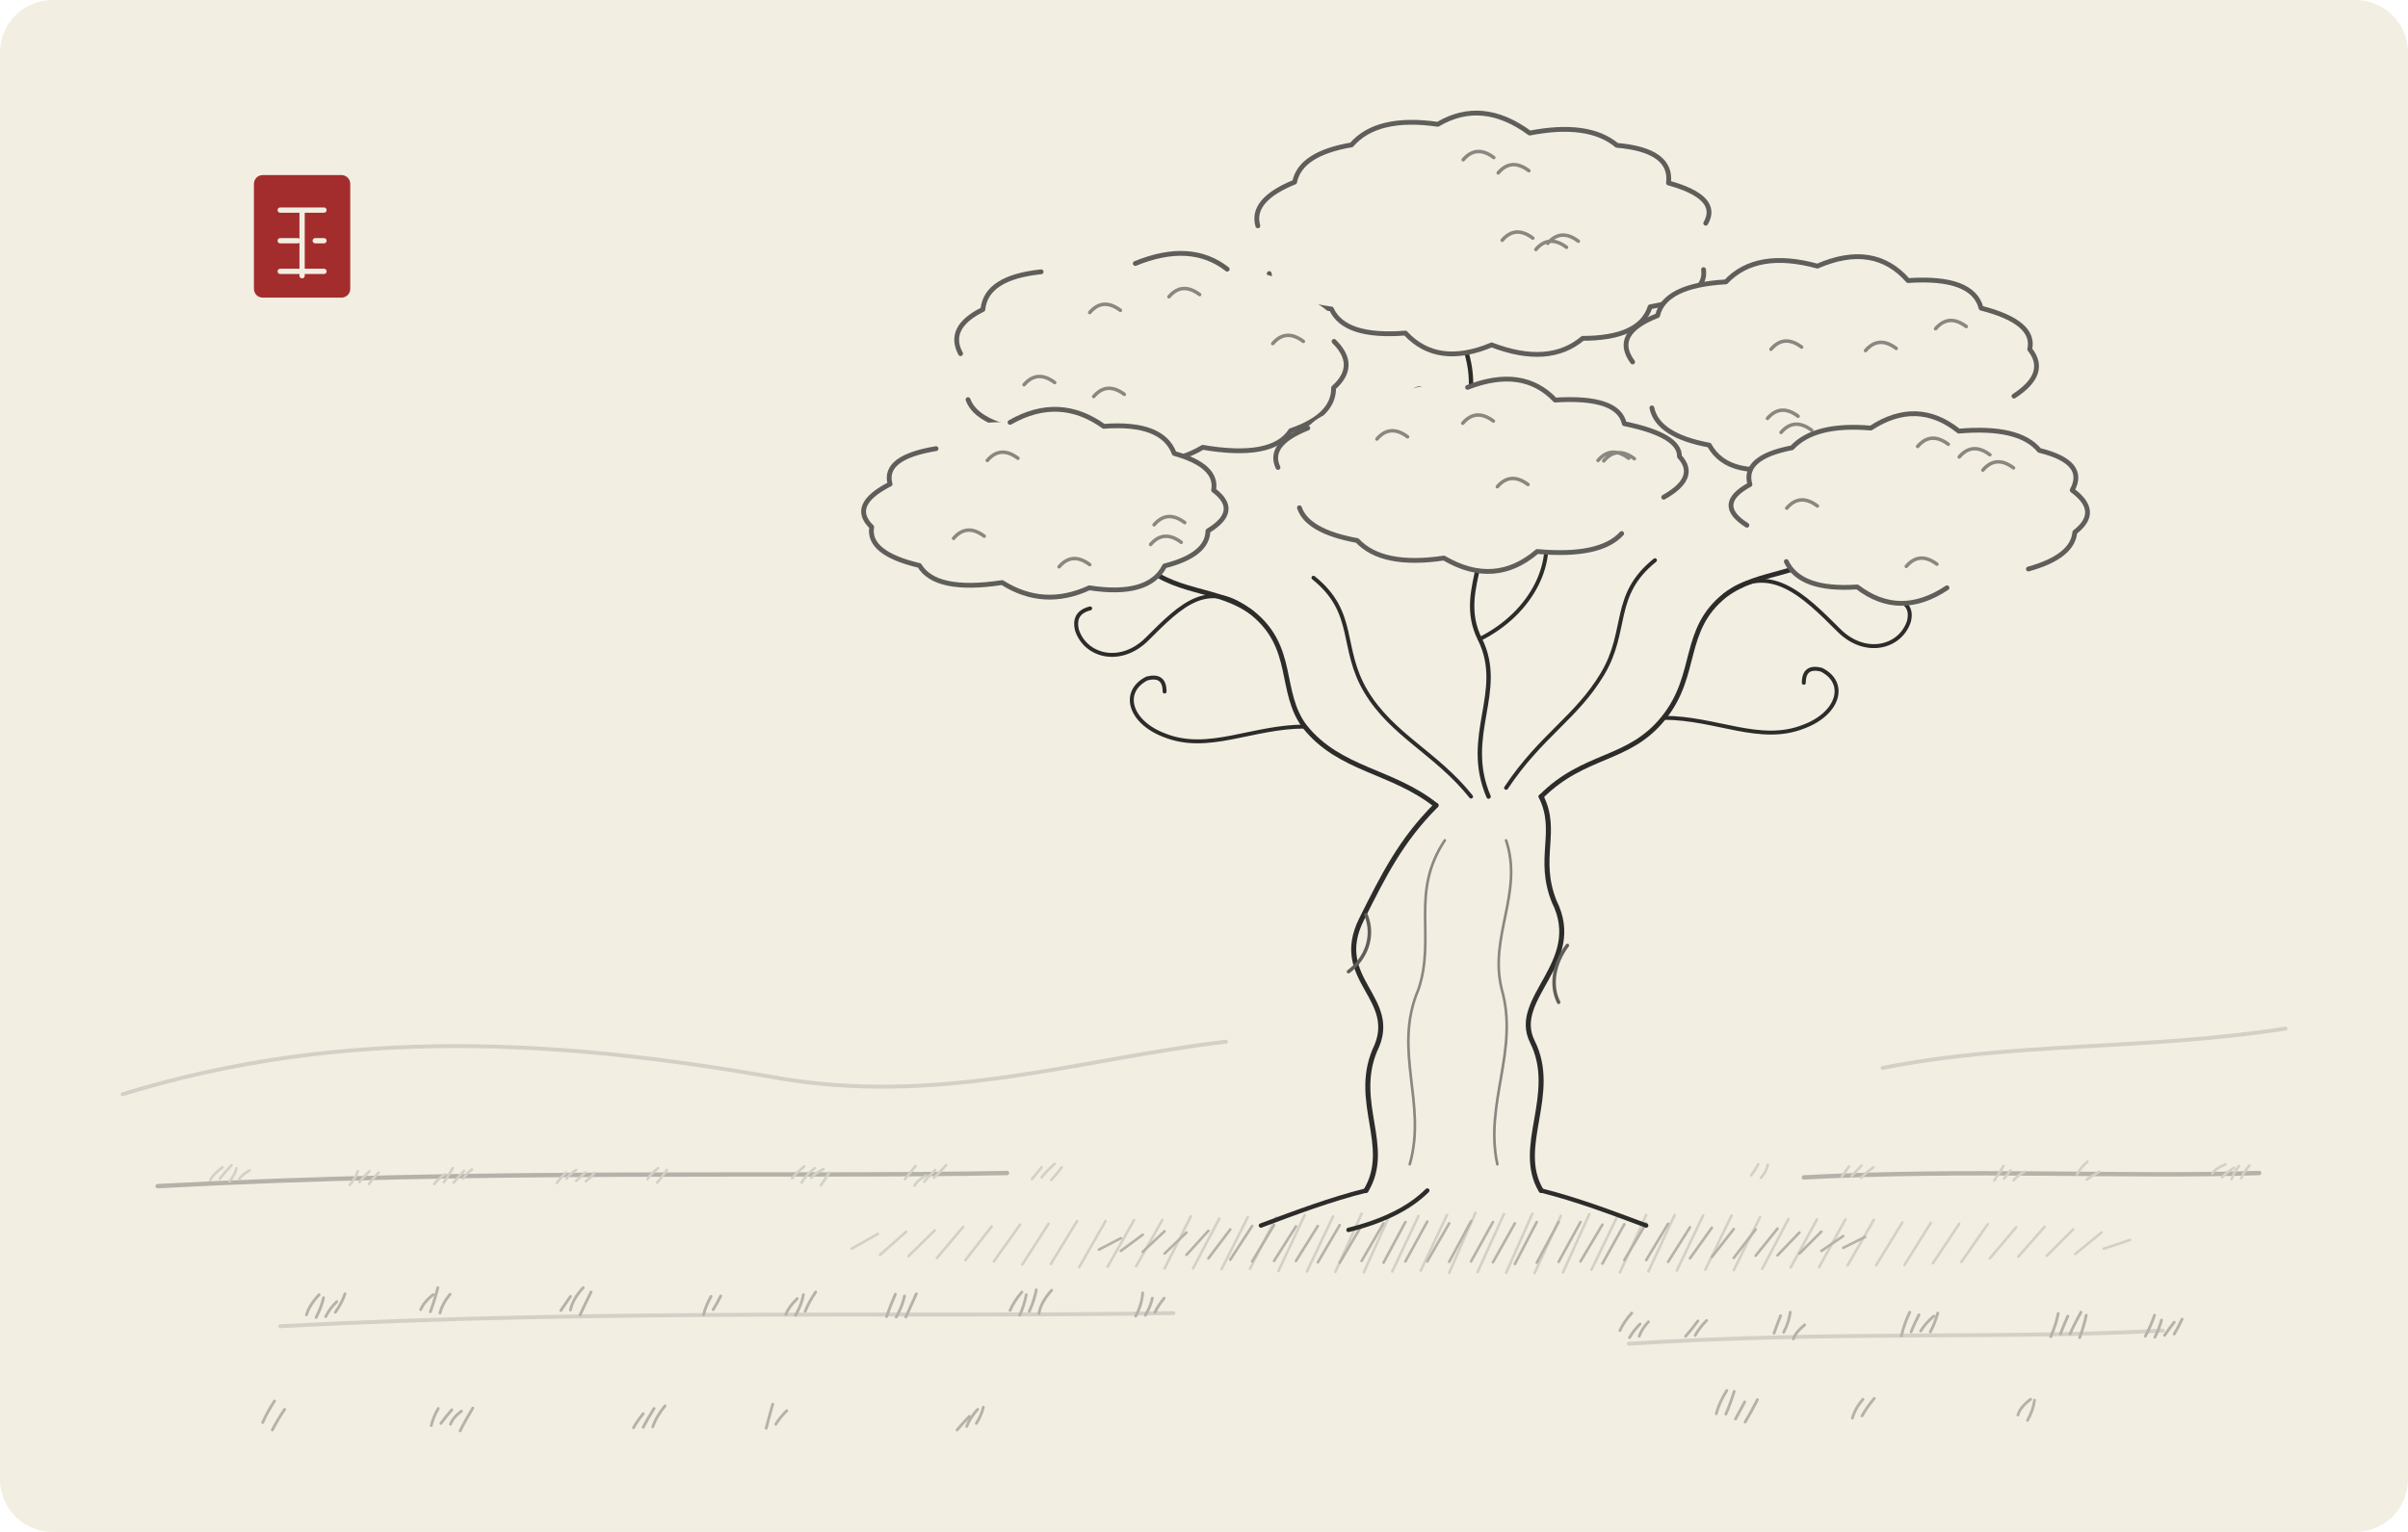
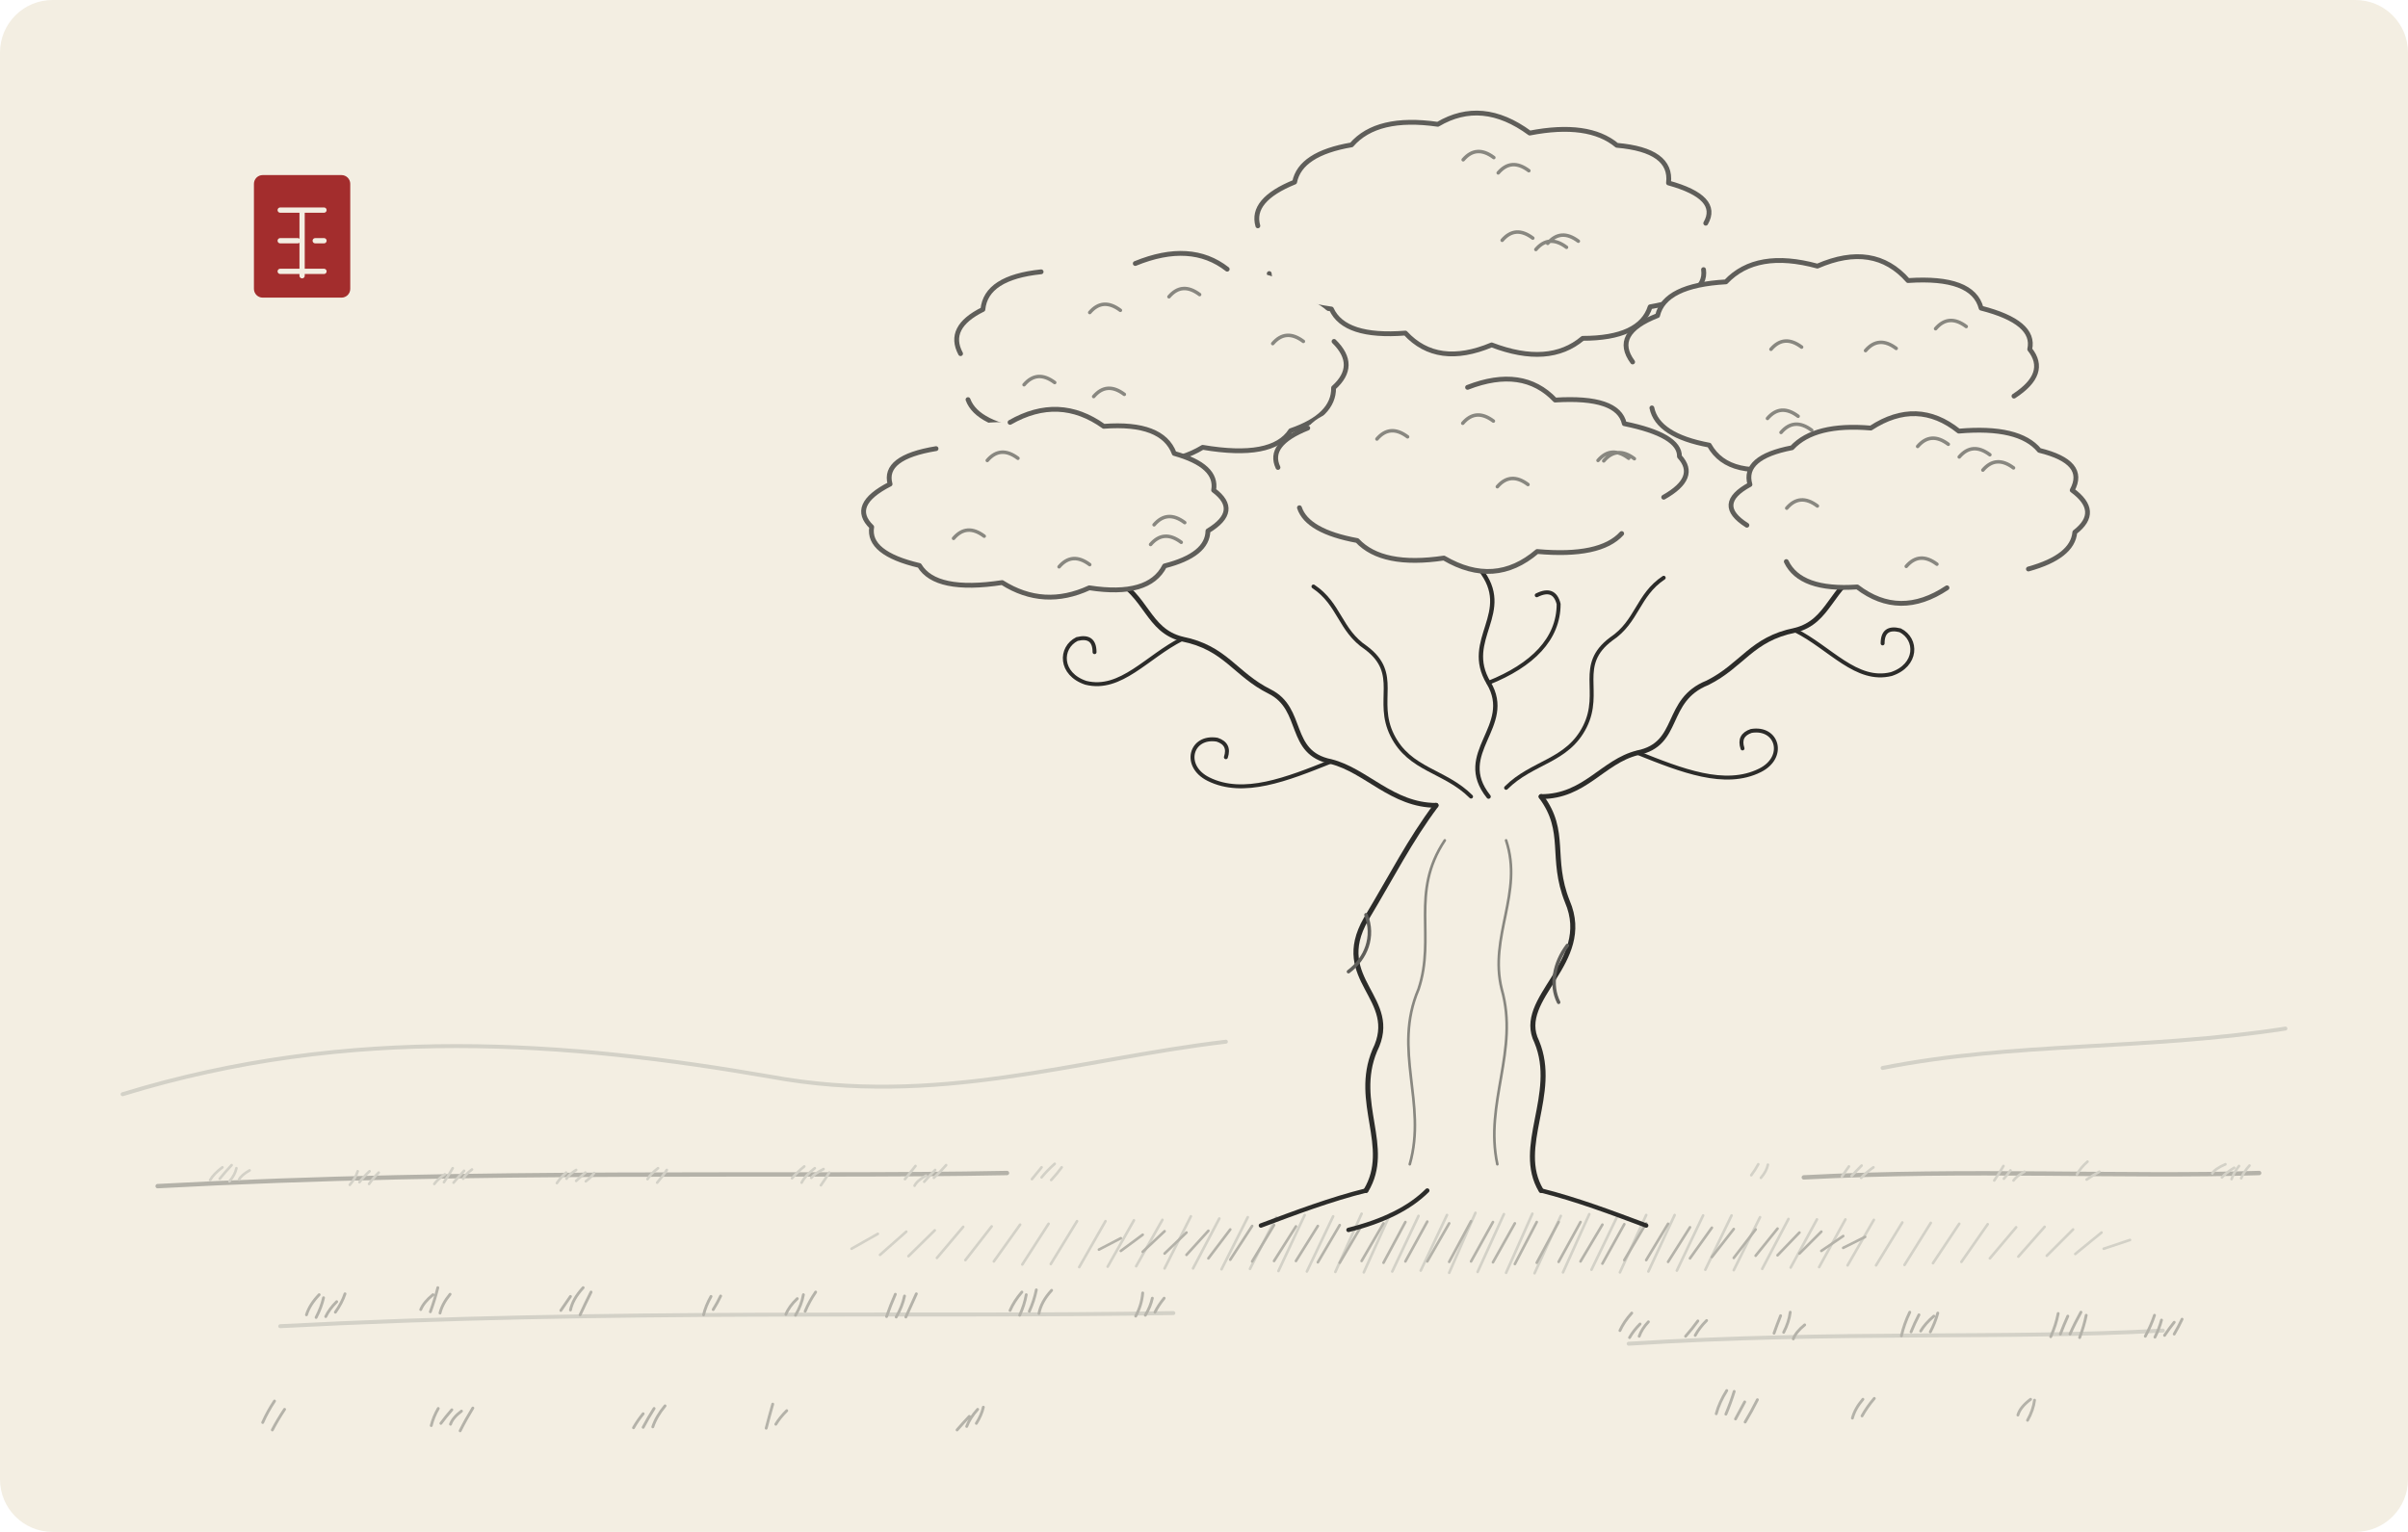
<svg xmlns="http://www.w3.org/2000/svg" width="100%" viewBox="0 0 550 350" role="img">
  <rect x="0" y="0" width="550" height="350" rx="12" fill="#F3EEE2" />
  <path d="M28 250 C80 234 130 238 176 246 C214 253 246 242 280 238" fill="none" stroke="#D3D1C7" stroke-width="0.9" stroke-linecap="round" stroke-linejoin="round" />
  <path d="M430 244 C460 238 490 240 522 235" fill="none" stroke="#D3D1C7" stroke-width="0.9" stroke-linecap="round" stroke-linejoin="round" />
  <path d="M36 271 C110 267 180 269 230 268" fill="none" stroke="#B4B2A9" stroke-width="1" stroke-linecap="round" stroke-linejoin="round" />
  <path d="M412 269 C450 267 485 269 516 268" fill="none" stroke="#B4B2A9" stroke-width="1" stroke-linecap="round" stroke-linejoin="round" />
  <path d="M64 303 C140 299 210 301 268 300 M372 307 C420 304 458 306 494 304" fill="none" stroke="#D3D1C7" stroke-width="0.9" stroke-linecap="round" stroke-linejoin="round" />
  <path d="M194.5 285.3 L200.5 281.9 M201 286.7 L207 281.4 M207.5 287 L213.5 281.1 M214 287.4 L220 280.3 M220.5 287.9 L226.5 280.2 M227 288.2 L233 279.8 M233.5 288.9 L239.5 279.6 M240 288.8 L246 279 M246.5 289.5 L252.5 279 M253 289.4 L259 278.8 M259.5 289.3 L265.5 278.7 M266 289.8 L272 277.9 M272.5 289.8 L278.5 278.4 M279 290 L285 278.1 M285.5 289.9 L291.5 278.1 M292 290.4 L298 277.6 M298.5 290.5 L304.5 277.9 M305 290.6 L311 277.3 M311.5 290.7 L317.5 277.4 M318 290.5 L324 277.8 M324.5 290.3 L330.5 277.6 M331 290.8 L337 277.1 M337.5 290.6 L343.5 277.4 M344 290.8 L350 277.3 M350.5 290.9 L356.5 277.8 M357 290.7 L363 277.4 M363.5 290.1 L369.5 277.7 M370 290.7 L376 277.6 M376.5 290.5 L382.5 277.6 M383 290.3 L389 277.7 M389.5 290.1 L395.5 277.7 M396 290.2 L402 278.1 M402.5 289.9 L408.5 278.5 M409 289.6 L415 278.6 M415.5 289.5 L421.5 278.6 M422 289.1 L428 278.7 M428.5 289.1 L434.5 279.3 M435 289 L441 279.4 M441.5 288.6 L447.5 279.6 M448 288.3 L454 279.7 M454.5 287.5 L460.5 280.4 M461 287.1 L467 280.3 M467.5 286.9 L473.5 280.9 M474 286.5 L480 281.6 M480.5 285.3 L486.5 283.3" fill="none" stroke="#D3D1C7" stroke-width="0.6" stroke-linecap="round" stroke-linejoin="round" />
  <path d="M251 285.5 L256 282.9 M256 285.8 L261 282.1 M261 286 L266 281.3 M266 286.4 L271 281.6 M271 286.7 L276 281.2 M276 287.5 L281 280.9 M281 287.8 L286 280.1 M286 288.2 L291 279.9 M291 288.1 L296 280.2 M296 288.1 L301 280.1 M301 288.4 L306 279.9 M306 288.5 L311 280 M311 288.1 L316 279.5 M316 288.5 L321 279.2 M321 288.2 L326 279.1 M326 288.2 L331 279.5 M331 288.3 L336 279 M336 288.2 L341 279.2 M341 288.4 L346 279.5 M346 288.8 L351 279.2 M351 288.5 L356 279.2 M356 288.3 L361 279.2 M361 288.2 L366 279.8 M366 288.7 L371 279.7 M371 287.9 L376 279.5 M376 287.9 L381 279.6 M381 288.3 L386 280.4 M386 287.5 L391 280.5 M391 287.2 L396 280.8 M396 287.4 L401 280.9 M401 286.9 L406 280.7 M406 286.8 L411 281.6 M411 286.4 L416 281.4 M416 285.8 L421 282.4 M421 285.1 L426 282.6" fill="none" stroke="#B4B2A9" stroke-width="0.6" stroke-linecap="round" stroke-linejoin="round" />
-   <path d="M312 272 C318 262 309 252 314 240 C320 228 304 224 311 210 C316 200 320 192 328 184" fill="none" stroke="#2C2C2A" stroke-width="1.15" stroke-linecap="round" stroke-linejoin="round" />
-   <path d="M352 272 C346 262 356 250 350 238 C345 228 362 220 355 206 C351 196 356 190 352 182" fill="none" stroke="#2C2C2A" stroke-width="1.15" stroke-linecap="round" stroke-linejoin="round" />
+   <path d="M312 272 C318 262 309 252 314 240 C320 228 304 224 312 210 C318 200 322 192 328 184" fill="none" stroke="#2C2C2A" stroke-width="1.15" stroke-linecap="round" stroke-linejoin="round" />
+   <path d="M352 272 C346 262 356 250 351 238 C346 228 364 220 358 206 C354 196 358 190 352 182" fill="none" stroke="#2C2C2A" stroke-width="1.15" stroke-linecap="round" stroke-linejoin="round" />
  <path d="M312 272 C304 274 296 277 288 280 M352 272 C360 274 368 277 376 280 M326 272 C322 276 316 279 308 281" fill="none" stroke="#2C2C2A" stroke-width="1" stroke-linecap="round" stroke-linejoin="round" />
  <path d="M308 222 c4 -3 6 -8 4 -13 M358 216 c-3 4 -4 9 -2 13" fill="none" stroke="#5F5E5A" stroke-width="0.8" stroke-linecap="round" stroke-linejoin="round" />
  <path d="M322 266 C326 252 318 240 324 226 C328 214 322 204 330 192 M342 266 C339 252 347 240 343 226 C340 214 348 204 344 192" fill="none" stroke="#888780" stroke-width="0.6" stroke-linecap="round" stroke-linejoin="round" />
-   <path d="M328 184 C318 176 306 176 298 166 C292 158 296 148 286 140 C278 134 268 136 260 128 C254 122 256 112 248 104" fill="none" stroke="#2C2C2A" stroke-width="1.1" stroke-linecap="round" stroke-linejoin="round" />
-   <path d="M336 182 C328 172 318 168 312 158 C306 148 310 140 300 132" fill="none" stroke="#2C2C2A" stroke-width="0.9" stroke-linecap="round" stroke-linejoin="round" />
-   <path d="M352 182 C362 172 372 174 380 164 C388 154 384 144 394 136 C402 130 412 132 420 124 C426 118 424 108 432 100" fill="none" stroke="#2C2C2A" stroke-width="1.1" stroke-linecap="round" stroke-linejoin="round" />
-   <path d="M344 180 C352 168 360 164 366 154 C372 144 368 136 378 128" fill="none" stroke="#2C2C2A" stroke-width="0.9" stroke-linecap="round" stroke-linejoin="round" />
-   <path d="M340 182 C334 168 344 158 338 146 C332 134 344 124 336 112 C330 102 340 92 334 78" fill="none" stroke="#2C2C2A" stroke-width="1" stroke-linecap="round" stroke-linejoin="round" />
-   <path d="M286 140 C276 132 270 138 262 146 C256 152 248 150 246 144 q-1 -4 3 -5 M298 166 C286 166 276 172 266 168 C258 165 256 158 262 155 q4 -1 4 3 M394 136 C404 128 412 136 420 144 C426 150 434 148 436 142 q1 -4 -3 -5 M380 164 C392 164 402 170 412 166 C420 163 422 156 416 153 q-4 -1 -4 3 M338 146 C350 140 356 128 352 118 q-2 -4 -5 -1 M336 112 C326 108 318 98 322 90 q3 -3 5 1 M260 128 C252 132 244 128 240 120 q-1 -4 3 -4 M420 124 C428 128 436 124 440 116 q1 -4 -3 -4" fill="none" stroke="#2C2C2A" stroke-width="0.9" stroke-linecap="round" stroke-linejoin="round" />
+   <path d="M328 184 C318 184 312 176 304 174 C294 172 298 162 290 158 C282 154 280 148 270 146 C262 144 262 136 254 132 C248 128 250 118 244 110" fill="none" stroke="#2C2C2A" stroke-width="1.1" stroke-linecap="round" stroke-linejoin="round" />
+   <path d="M336 182 C330 176 322 176 318 168 C314 160 320 154 312 148 C306 144 306 138 300 134" fill="none" stroke="#2C2C2A" stroke-width="0.9" stroke-linecap="round" stroke-linejoin="round" />
+   <path d="M352 182 C362 182 366 174 374 172 C384 170 380 160 390 156 C398 152 400 146 410 144 C418 142 418 134 426 130 C432 126 430 116 436 108" fill="none" stroke="#2C2C2A" stroke-width="1.1" stroke-linecap="round" stroke-linejoin="round" />
+   <path d="M344 180 C350 174 358 174 362 166 C366 158 360 152 368 146 C374 142 374 136 380 132" fill="none" stroke="#2C2C2A" stroke-width="0.9" stroke-linecap="round" stroke-linejoin="round" />
+   <path d="M340 182 C332 172 346 166 340 156 C334 146 346 140 338 130 C332 122 340 108 334 90" fill="none" stroke="#2C2C2A" stroke-width="1" stroke-linecap="round" stroke-linejoin="round" />
+   <path d="M270 146 C262 150 256 158 248 156 C242 154 242 148 246 146 q4 -1 4 3 M304 174 C294 178 284 182 276 178 C270 175 272 168 278 169 q3 1 2 4 M410 144 C418 148 424 156 432 154 C438 152 438 146 434 144 q-4 -1 -4 3 M374 172 C384 176 394 180 402 176 C408 173 406 166 400 167 q-3 1 -2 4 M340 156 C350 152 356 146 356 138 q-1 -4 -5 -2 M338 130 C330 128 324 122 326 116 q2 -3 5 0" fill="none" stroke="#2C2C2A" stroke-width="0.9" stroke-linecap="round" stroke-linejoin="round" />
  <path d="M389.1 61.6 Q390 67.8 376.9 70.1 Q374.6 77.3 361.5 77.3 Q353.8 83.8 340.7 78.8 Q328.3 84 321 76.1 Q307.1 77.2 304.1 70.6 Q290.1 68.6 289.9 62.5 Q281.3 57.5 287.3 51.6 Q285.6 45.7 295.7 41.6 Q297 35.1 308.7 33.1 Q314.5 26.4 328.4 28.4 Q338.5 22.4 349.4 30.4 Q362.8 27.8 369.3 33.2 Q382 34.3 381.1 41.8 Q393 45.1 389.6 51 Q397.2 56.7 389.1 61.6 Z" fill="#F3EEE2" />
  <path d="M389.1 61.6 Q390 67.8 376.9 70.1 M376.9 70.1 Q374.6 77.3 361.5 77.3 M361.5 77.3 Q353.8 83.8 340.7 78.8 M340.7 78.8 Q328.3 84 321 76.1 M321 76.1 Q307.1 77.2 304.1 70.6 M304.1 70.6 Q290.1 68.6 289.9 62.5 M287.3 51.6 Q285.6 45.7 295.7 41.6 M295.7 41.6 Q297 35.1 308.7 33.1 M308.7 33.1 Q314.5 26.4 328.4 28.4 M328.4 28.4 Q338.5 22.4 349.4 30.4 M349.4 30.4 Q362.8 27.8 369.3 33.2 M369.3 33.2 Q382 34.3 381.1 41.8 M381.1 41.8 Q393 45.1 389.6 51" fill="none" stroke="#5F5E5A" stroke-width="1.1" stroke-linecap="round" stroke-linejoin="round" />
  <path d="M342.2 39.5 q3 -3.5 7 -0.5 M334.2 36.5 q3 -3.5 7 -0.5 M353.5 55.6 q3 -3.5 7 -0.5 M350.8 57 q3 -3.5 7 -0.5 M343.1 54.9 q3 -3.5 7 -0.5" fill="none" stroke="#888780" stroke-width="0.8" stroke-linecap="round" stroke-linejoin="round" />
  <path d="M304.6 88.6 Q304.7 95 294.8 98.4 Q290.6 104.9 274.7 102.2 Q265.3 107.9 254.5 102.7 Q240.8 105.6 235.9 98.7 Q223.2 97 221.1 91.3 Q214.8 86.5 219.4 80.8 Q216.2 74.8 224.5 70.7 Q225.2 63.4 237.8 62.1 Q244.2 54.5 259.3 60.2 Q272 55 280.3 61.5 Q293.3 62 297.7 67.9 Q307.3 71.6 304.7 78 Q310.3 83.5 304.6 88.6 Z" fill="#F3EEE2" />
  <path d="M304.6 88.6 Q304.7 95 294.8 98.4 M294.8 98.4 Q290.6 104.9 274.7 102.2 M274.7 102.2 Q265.3 107.9 254.5 102.7 M235.9 98.7 Q223.2 97 221.1 91.3 M219.4 80.8 Q216.2 74.8 224.5 70.7 M224.5 70.7 Q225.2 63.4 237.8 62.1 M259.3 60.2 Q272 55 280.3 61.5 M304.7 78 Q310.3 83.5 304.6 88.6" fill="none" stroke="#5F5E5A" stroke-width="1.1" stroke-linecap="round" stroke-linejoin="round" />
  <path d="M267 67.8 q3 -3.5 7 -0.5 M233.9 87.9 q3 -3.5 7 -0.5 M290.7 78.5 q3 -3.5 7 -0.5 M248.9 71.4 q3 -3.5 7 -0.5 M249.8 90.6 q3 -3.5 7 -0.5" fill="none" stroke="#888780" stroke-width="0.8" stroke-linecap="round" stroke-linejoin="round" />
  <path d="M460 90.5 Q460.4 96.8 449.2 99.5 Q444.9 106.2 431.3 105.2 Q421.5 112.8 409.9 106.2 Q394.9 109.8 390.4 101.7 Q378.6 99.5 377.3 93.2 Q367.7 88.6 372.9 82.7 Q368.1 76.2 378.6 72.1 Q380.2 65.2 394.2 64.4 Q401.2 57 415.1 60.8 Q428 55.2 435.8 64.1 Q450.6 63.1 452.5 70.4 Q465 73.6 463.6 79.8 Q468 85.3 460 90.5 Z" fill="#F3EEE2" />
  <path d="M449.2 99.5 Q444.9 106.2 431.3 105.2 M431.3 105.2 Q421.5 112.8 409.9 106.2 M409.9 106.2 Q394.9 109.8 390.4 101.7 M390.4 101.7 Q378.6 99.5 377.3 93.2 M372.9 82.7 Q368.1 76.2 378.6 72.1 M378.6 72.1 Q380.2 65.2 394.2 64.4 M394.2 64.4 Q401.2 57 415.1 60.8 M415.1 60.8 Q428 55.2 435.8 64.1 M435.8 64.1 Q450.6 63.1 452.5 70.4 M452.5 70.4 Q465 73.6 463.6 79.8 M463.6 79.8 Q468 85.3 460 90.5" fill="none" stroke="#5F5E5A" stroke-width="1.1" stroke-linecap="round" stroke-linejoin="round" />
  <path d="M404.5 79.8 q3 -3.5 7 -0.5 M442.1 75.1 q3 -3.5 7 -0.5 M403.7 95.6 q3 -3.5 7 -0.5 M426.1 80.1 q3 -3.5 7 -0.5 M406.8 98.8 q3 -3.5 7 -0.5" fill="none" stroke="#888780" stroke-width="0.8" stroke-linecap="round" stroke-linejoin="round" />
  <path d="M275.9 121.3 Q275.8 126.8 266 129.3 Q262.4 136.4 248.8 134.3 Q238.4 139.1 228.9 133.1 Q213.7 135.4 210 129.2 Q198.1 126.4 199.1 120.4 Q193.9 115.4 203.3 110.6 Q201.6 104.5 213.8 102.5 Q218.3 95.9 230.7 96.5 Q241.9 90.1 252.1 97.4 Q265.5 96.4 268.2 103.6 Q278.2 106.4 277.2 112 Q283.5 116.7 275.9 121.3 Z" fill="#F3EEE2" />
  <path d="M275.9 121.3 Q275.8 126.8 266 129.3 M266 129.3 Q262.4 136.4 248.8 134.3 M248.8 134.3 Q238.4 139.1 228.9 133.1 M228.9 133.1 Q213.7 135.4 210 129.2 M210 129.2 Q198.1 126.4 199.1 120.4 M199.1 120.4 Q193.9 115.4 203.3 110.6 M203.3 110.6 Q201.6 104.5 213.8 102.5 M230.7 96.5 Q241.9 90.1 252.1 97.4 M252.1 97.4 Q265.5 96.4 268.2 103.6 M268.2 103.6 Q278.2 106.4 277.2 112 M277.2 112 Q283.5 116.7 275.9 121.3" fill="none" stroke="#5F5E5A" stroke-width="1.1" stroke-linecap="round" stroke-linejoin="round" />
  <path d="M241.9 129.5 q3 -3.5 7 -0.5 M263.6 119.9 q3 -3.5 7 -0.5 M217.8 123 q3 -3.5 7 -0.5 M225.5 105.2 q3 -3.5 7 -0.5 M262.8 124.4 q3 -3.5 7 -0.5" fill="none" stroke="#888780" stroke-width="0.8" stroke-linecap="round" stroke-linejoin="round" />
  <path d="M380 113.6 Q380.2 119.1 370.4 121.9 Q365.5 127.3 351.1 126 Q341.4 134.3 329.8 127.5 Q315.7 129.6 310 123.5 Q298.6 121.4 296.8 116 Q287.7 112 291.9 106.8 Q289.4 101.5 298.7 97.8 Q302.1 92.9 316 92.4 Q322.6 86.3 335.2 88.5 Q347.8 83.6 355.2 91.4 Q369.6 90.5 371 96.8 Q383.7 99.4 383.6 104.3 Q388 109.1 380 113.6 Z" fill="#F3EEE2" />
  <path d="M370.4 121.9 Q365.5 127.3 351.1 126 M351.1 126 Q341.4 134.3 329.8 127.5 M329.8 127.5 Q315.7 129.6 310 123.5 M310 123.5 Q298.6 121.4 296.8 116 M291.9 106.8 Q289.4 101.5 298.7 97.8 M335.2 88.5 Q347.8 83.6 355.2 91.4 M355.2 91.4 Q369.6 90.5 371 96.8 M371 96.8 Q383.7 99.4 383.6 104.3 M383.6 104.3 Q388 109.1 380 113.6" fill="none" stroke="#5F5E5A" stroke-width="1.1" stroke-linecap="round" stroke-linejoin="round" />
  <path d="M366.3 105.3 q3 -3.5 7 -0.5 M365 105.2 q3 -3.5 7 -0.5 M314.5 100.3 q3 -3.5 7 -0.5 M342 111.2 q3 -3.5 7 -0.5 M334.1 96.7 q3 -3.5 7 -0.5" fill="none" stroke="#888780" stroke-width="0.8" stroke-linecap="round" stroke-linejoin="round" />
  <path d="M473.9 121.6 Q473.4 127.2 463.3 130 Q459.7 137.2 444.7 134.3 Q433.9 141.5 424.2 134.1 Q411.2 135 408 128.3 Q396.3 126 399 120 Q391.4 115.2 399.7 110.7 Q397.9 104.5 409.3 102.3 Q414.5 96.7 427.3 97.8 Q437.9 90.9 447.4 98.5 Q461.2 97.3 465.8 102.9 Q476.8 105.6 473.3 112 Q480 116.9 473.9 121.6 Z" fill="#F3EEE2" />
  <path d="M473.9 121.6 Q473.4 127.2 463.3 130 M444.7 134.3 Q433.9 141.5 424.2 134.1 M424.2 134.1 Q411.2 135 408 128.3 M399 120 Q391.4 115.2 399.7 110.7 M399.7 110.7 Q397.9 104.5 409.3 102.3 M409.3 102.3 Q414.5 96.7 427.3 97.8 M427.3 97.8 Q437.9 90.9 447.4 98.5 M447.4 98.5 Q461.2 97.3 465.8 102.9 M465.8 102.9 Q476.8 105.6 473.3 112 M473.3 112 Q480 116.9 473.9 121.6" fill="none" stroke="#5F5E5A" stroke-width="1.1" stroke-linecap="round" stroke-linejoin="round" />
  <path d="M435.4 129.4 q3 -3.5 7 -0.5 M452.9 107.4 q3 -3.5 7 -0.5 M408.1 116.1 q3 -3.5 7 -0.5 M447.5 104.4 q3 -3.5 7 -0.5 M438 102 q3 -3.5 7 -0.5" fill="none" stroke="#888780" stroke-width="0.8" stroke-linecap="round" stroke-linejoin="round" />
  <path d="M48 269.6 q0.8 -1.4 2.8 -2.9 M50.2 269.3 q1.2 -1.5 2.7 -3.1 M52.4 269.9 q1.3 -1.5 1.6 -3 M54.6 269.5 q0.5 -1 2.4 -2.1 M79.9 270.7 q1.3 -1.5 1.8 -3.1 M82.1 270.1 q0.9 -1.2 2.3 -2.5 M84.3 270.5 q0.9 -1.3 2.2 -2.6 M99.2 270.5 q0.8 -1.1 2.4 -2.2 M101.4 270.1 q1.1 -1.6 2 -3.2 M103.6 270.2 q1.1 -1.3 2.4 -2.7 M105.8 269.3 q0.6 -1.1 2 -2.1 M127.2 270.3 q0.8 -1.2 2.1 -2.4 M129.4 269.3 q0.6 -1 2.2 -2 M131.6 269.8 q1.1 -1 2.1 -1.9 M133.8 269.9 q1.3 -1 1.9 -1.9 M147.9 269.4 q0.7 -1.2 2.4 -2.5 M150.1 270.2 q1.3 -1.5 2.2 -2.9 M180.9 269.2 q1.2 -1.4 2.8 -2.7 M183.1 270.2 q0.8 -1.6 3 -3.3 M185.3 269.1 q0.8 -1 2.8 -2 M187.5 270.8 q1 -1.4 1.9 -2.9 M206.7 269.4 q1.2 -1.5 2.4 -3 M208.9 270.9 q0.5 -1.1 2.6 -2.3 M211.1 270 q1.2 -1.4 2.5 -2.7 M213.3 269.1 q1.5 -1.4 2.8 -2.9 M235.7 269.4 q1.1 -1.4 2.2 -2.7 M237.9 269 q1.2 -1.5 3 -3.1 M240.1 269.6 q1.4 -1.5 2.4 -2.9" fill="none" stroke="#D3D1C7" stroke-width="0.6" stroke-linecap="round" stroke-linejoin="round" />
  <path d="M400 268.5 q0.9 -1.2 1.6 -2.5 M402.2 269.1 q1.3 -1.5 1.6 -3 M420.7 268.8 q0.8 -1.1 1.6 -2.3 M422.9 268.7 q1.1 -1.2 2.3 -2.4 M425.1 269.1 q1.1 -1.2 2.8 -2.4 M455.5 269.7 q1.1 -1.6 2.1 -3.3 M457.7 269.3 q0.8 -0.9 1.5 -1.9 M459.9 269.7 q0.7 -1 2.5 -2 M474.4 268.3 q0.8 -1.5 2.4 -2.9 M476.6 269.5 q1.3 -0.9 2.9 -1.8 M505.3 268.1 q0.5 -1 3 -2.1 M507.5 269 q1 -1.1 2.8 -2.2 M509.7 269.4 q0.5 -1.5 1.7 -3 M511.9 269.2 q0.6 -1.5 1.9 -2.9" fill="none" stroke="#D3D1C7" stroke-width="0.6" stroke-linecap="round" stroke-linejoin="round" />
  <path d="M70 300.4 q0.7 -2.3 2.9 -4.6 M72.2 301 q1.2 -2.3 1.7 -4.5 M74.4 300.8 q0.8 -1.7 2.5 -3.4 M76.6 299.8 q1.5 -2.1 2.2 -4.2 M96.1 299.2 q0.7 -1.7 2.8 -3.4 M98.3 299.7 q1 -2.7 1.7 -5.5 M100.5 300 q0.5 -2.1 2.3 -4.3 M128.1 299.4 q1.1 -1.6 2.2 -3.2 M130.3 299.3 q0.5 -2.5 2.9 -5.1 M132.5 300.4 q1.2 -2.6 2.5 -5.2 M160.7 300.4 q0.5 -2.1 1.7 -4.2 M162.9 299.2 q1 -1.6 1.7 -3.1 M179.5 300.3 q0.7 -1.8 2.6 -3.6 M181.7 300.5 q1.4 -2.4 1.8 -4.7 M183.9 299.6 q0.9 -2.2 2.4 -4.4 M202.5 300.8 q0.9 -2.6 2 -5.1 M204.7 300.9 q1.4 -2.4 1.9 -4.8 M206.9 300.9 q1.2 -2.7 2.4 -5.3 M230.7 299.4 q0.9 -2.1 2.7 -4.2 M232.9 300.5 q1.1 -2.4 1.5 -4.7 M235.1 299.6 q1.1 -2.4 1.6 -4.9 M237.3 300.1 q0.5 -2.7 2.9 -5.3 M259.4 300.7 q1.4 -2.6 1.6 -5.3 M261.6 300.5 q1.2 -2 1.6 -3.9 M263.8 299.8 q0.8 -1.6 2.1 -3.2" fill="none" stroke="#B4B2A9" stroke-width="0.65" stroke-linecap="round" stroke-linejoin="round" />
  <path d="M370 304 q0.9 -2 2.7 -4 M372.2 305.6 q0.9 -1.6 2.4 -3.1 M374.4 305.3 q0.6 -1.7 2.1 -3.3 M385 305.3 q1.5 -1.7 2.8 -3.5 M387.2 305.1 q0.9 -1.7 2.6 -3.4 M405.2 304.6 q0.7 -2 1.5 -4 M407.4 304.4 q1.2 -2.3 1.5 -4.6 M409.6 305.9 q0.6 -1.6 2.6 -3.2 M434.3 305.2 q0.6 -2.7 1.9 -5.4 M436.5 304.3 q0.8 -2 1.8 -3.9 M438.7 304.1 q1 -1.7 3 -3.4 M440.9 304.3 q1.1 -2.1 1.7 -4.3 M468.4 305.4 q1.2 -2.7 1.7 -5.3 M470.6 304.8 q0.8 -2.1 1.7 -4.1 M472.8 304.8 q1.1 -2.5 2.5 -5 M475 305.6 q1 -2.6 1.5 -5.1 M490 305.3 q1.3 -2.4 2.1 -4.8 M492.2 305.5 q1 -2 1.5 -3.9 M494.4 305.1 q1 -1.5 2.2 -3 M496.6 304.8 q1 -1.7 1.8 -3.4" fill="none" stroke="#B4B2A9" stroke-width="0.65" stroke-linecap="round" stroke-linejoin="round" />
  <path d="M60 325 q1.1 -2.5 2.7 -4.9 M62.2 326.7 q1.2 -2.3 2.8 -4.7 M98.5 325.7 q0.5 -2 1.6 -3.9 M100.7 325.2 q1.1 -1.5 2.5 -3.1 M102.9 325.4 q0.5 -1.5 2.5 -3 M105.1 326.9 q1.3 -2.6 2.9 -5.2 M144.7 326.2 q0.9 -1.6 2.2 -3.2 M146.9 326.1 q1.1 -2.1 2.5 -4.3 M149.1 326 q0.8 -2.4 2.8 -4.8 M175 326.3 q0.7 -2.7 1.5 -5.5 M177.2 325.4 q0.9 -1.5 2.5 -3.1 M218.6 326.7 q1.3 -1.5 2.8 -3.1 M220.8 325.9 q0.7 -1.9 2.5 -3.9 M223 325.2 q1.2 -1.9 1.6 -3.7" fill="none" stroke="#B4B2A9" stroke-width="0.65" stroke-linecap="round" stroke-linejoin="round" />
  <path d="M392 323 q0.7 -2.6 2.4 -5.3 M394.2 323.1 q1.1 -2.6 1.9 -5.2 M396.4 324.2 q1 -1.9 2.1 -3.9 M398.6 324.9 q1.5 -2.5 2.8 -5.1 M423.1 324 q0.6 -2.2 2.4 -4.3 M425.3 323.5 q1.1 -2 2.8 -4 M460.9 323.3 q0.5 -1.8 2.9 -3.6 M463.1 324.5 q1.3 -2.3 1.6 -4.6" fill="none" stroke="#B4B2A9" stroke-width="0.65" stroke-linecap="round" stroke-linejoin="round" />
  <rect x="58" y="40" width="22" height="28" rx="2" fill="#A32D2D" />
  <path d="M64 48 h10 M69 48 v15 M64 55 h4 M72 55 h2 M64 62 h10" fill="none" stroke="#F3EEE2" stroke-width="1.2" stroke-linecap="round" stroke-linejoin="round" />
</svg>
